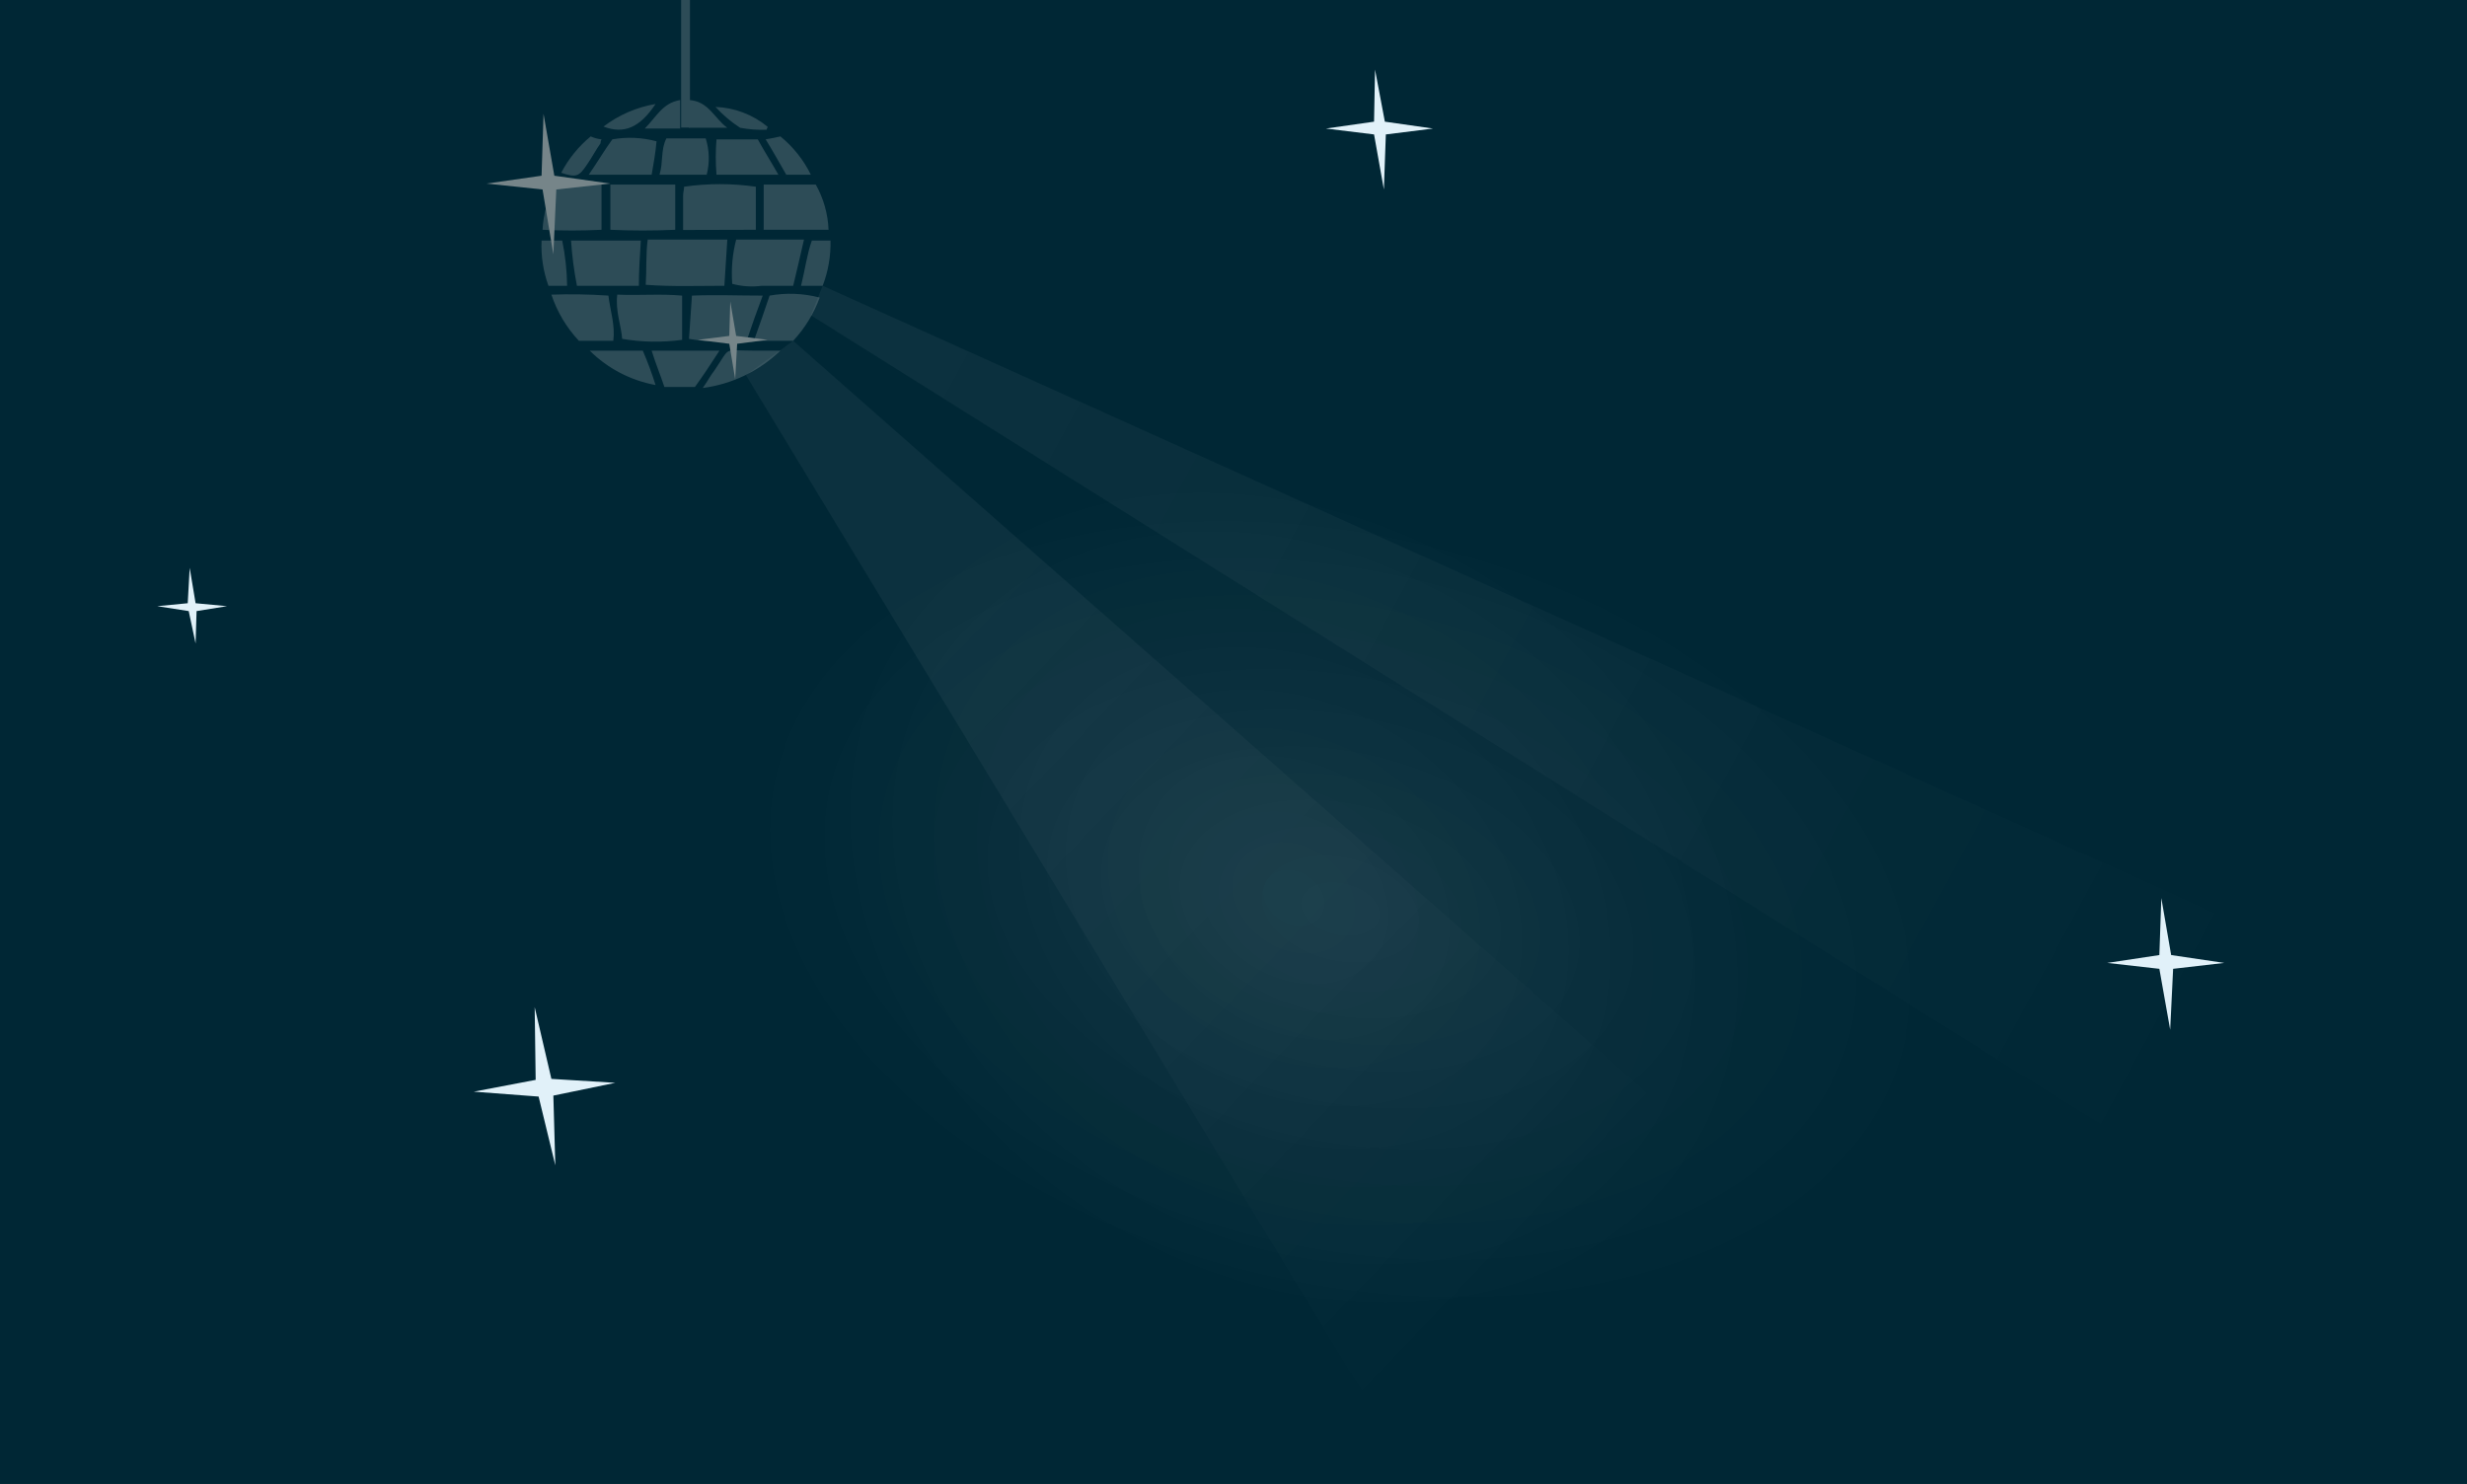
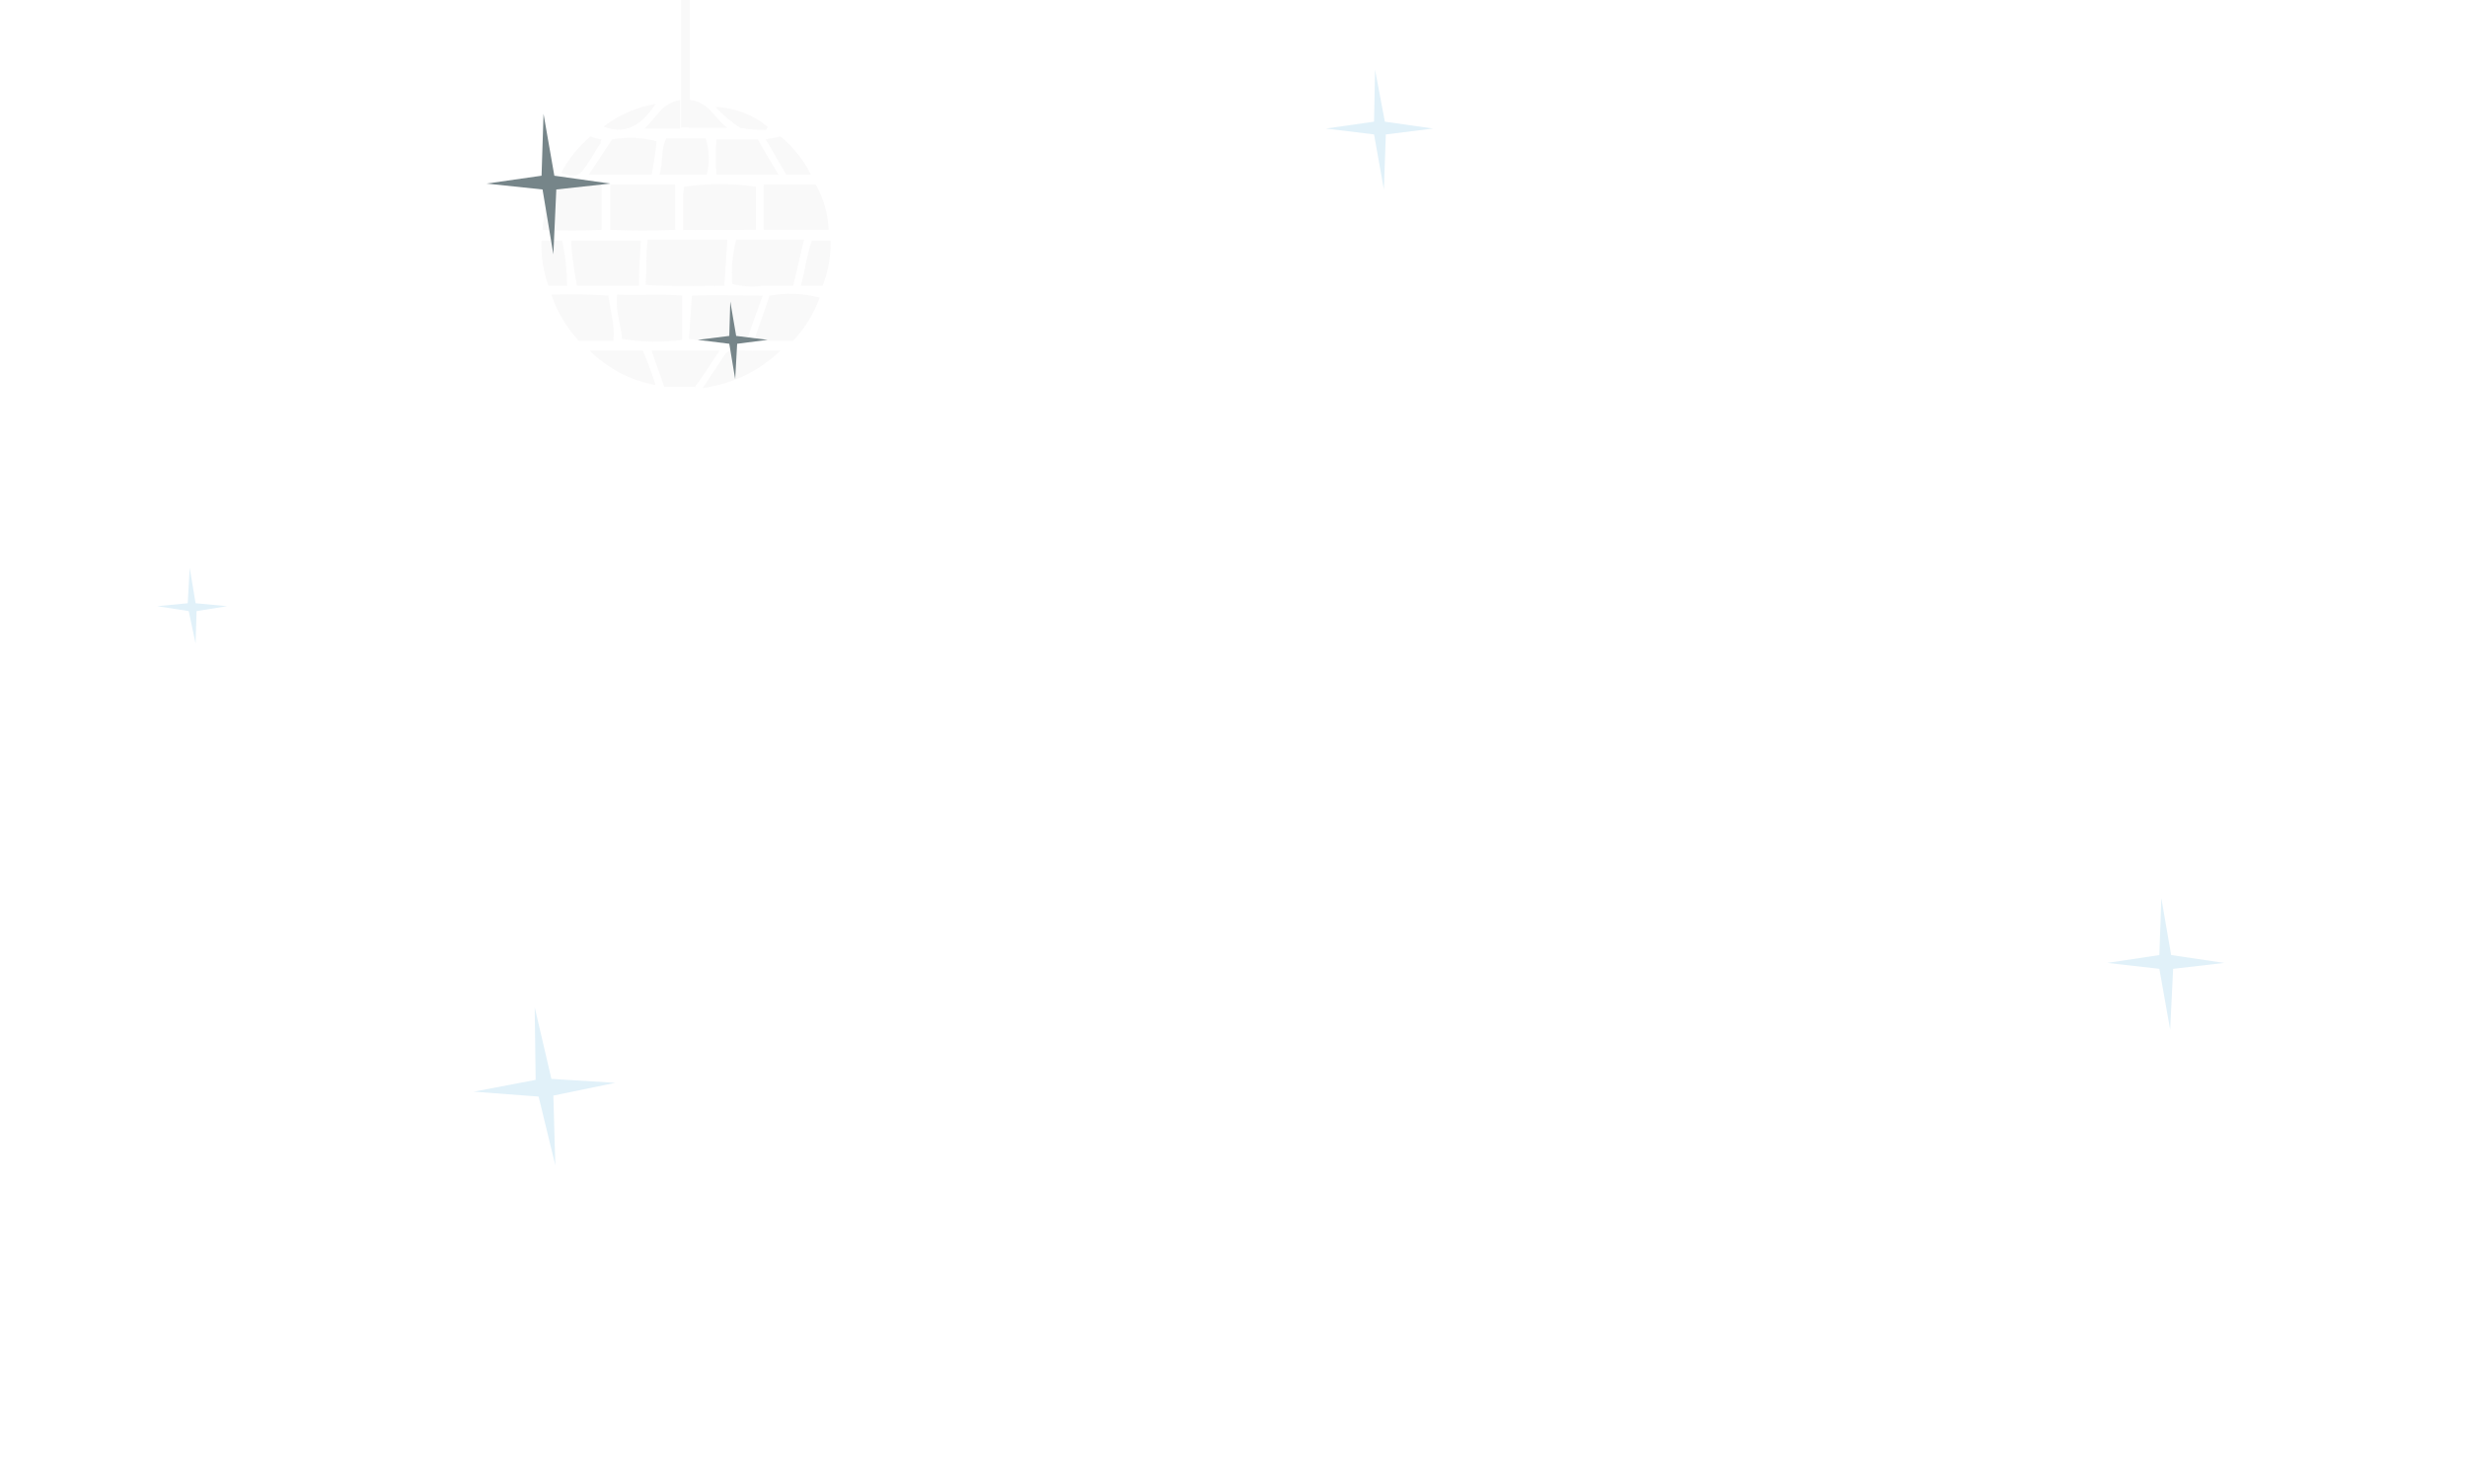
<svg xmlns="http://www.w3.org/2000/svg" xmlns:xlink="http://www.w3.org/1999/xlink" id="Layer_1" data-name="Layer 1" viewBox="0 0 251 151">
  <defs>
-     <style>.cls-1{fill:#002735;}.cls-2,.cls-3{opacity:0.1;}.cls-2,.cls-3,.cls-8,.cls-9{isolation:isolate;}.cls-2{fill:url(#radial-gradient);}.cls-3{fill:url(#radial-gradient-2);}.cls-4{fill:#e1f1f9;}.cls-5{opacity:0.2;}.cls-6{fill:#e1dfe0;}.cls-7{fill:#768589;}.cls-8,.cls-9{opacity:0.05;}.cls-8{fill:url(#linear-gradient);}.cls-9{fill:url(#linear-gradient-2);}</style>
+     <style>.cls-1{opacity: 0}.cls-2,.cls-3{opacity:0.1;}.cls-2,.cls-3,.cls-8,.cls-9{isolation:isolate;}.cls-2{fill:url(#radial-gradient);}.cls-3{fill:url(#radial-gradient-2);}.cls-4{fill:#e1f1f9;}.cls-5{opacity:0.2;}.cls-6{fill:#e1dfe0;}.cls-7{fill:#768589;}.cls-8,.cls-9{opacity:0.05;}.cls-8{fill:url(#linear-gradient);}.cls-9{fill:url(#linear-gradient-2);}</style>
    <radialGradient id="radial-gradient" cx="-1379.68" cy="-557.39" r="71.68" gradientTransform="matrix(0.84, 0.21, -0.14, 0.54, 1217.27, 683.23)" gradientUnits="userSpaceOnUse">
      <stop offset="0" stop-color="#fff" stop-opacity="0.5" />
      <stop offset="0.4" stop-color="#fff" stop-opacity="0.26" />
      <stop offset="1" stop-color="#fff" stop-opacity="0" />
    </radialGradient>
    <radialGradient id="radial-gradient-2" cx="-1404.35" cy="-107.88" r="71.77" gradientTransform="matrix(0.59, 0.38, -0.3, 0.47, 927.85, 675.72)" xlink:href="#radial-gradient" />
    <linearGradient id="linear-gradient" x1="136.29" y1="-355.36" x2="71.91" y2="-416.87" gradientTransform="translate(227.5 -287.88) rotate(180)" gradientUnits="userSpaceOnUse">
      <stop offset="0" stop-color="#fff" />
      <stop offset="1" stop-color="#fff" stop-opacity="0" />
    </linearGradient>
    <linearGradient id="linear-gradient-2" x1="135.69" y1="-323.04" x2="2.7" y2="-394.87" xlink:href="#linear-gradient" />
  </defs>
  <rect class="cls-1" width="251" height="151" />
  <path class="cls-2" d="M211.4,73.28l-18.2,72.8a11.64,11.64,0,0,1-14,8.4l-119.5-30a11.64,11.64,0,0,1-8.4-14l18.3-72.8a11.64,11.64,0,0,1,14-8.4l119.5,30A11.48,11.48,0,0,1,211.4,73.28Z" />
  <path class="cls-3" d="M199.4,95.08,158,160.18a10.59,10.59,0,0,1-14.5,3.2l-82.1-52.2a10.59,10.59,0,0,1-3.2-14.5l41.4-65.1a10.59,10.59,0,0,1,14.5-3.2l82.1,52.3A10.4,10.4,0,0,1,199.4,95.08Z" />
  <polygon class="cls-4" points="226.3 97.98 221.1 98.58 220.8 104.78 219.7 98.58 214.4 97.98 219.7 97.18 219.9 91.38 220.9 97.18 226.3 97.98" />
  <polygon class="cls-4" points="145.8 13.08 141 13.68 140.8 19.28 139.8 13.68 134.9 13.08 139.8 12.38 139.9 7.08 140.9 12.38 145.8 13.08" />
  <polygon class="cls-4" points="48.2 111.08 54.5 109.88 54.4 102.48 56.1 109.78 62.6 110.18 56.3 111.48 56.5 118.58 54.8 111.58 48.2 111.08" />
  <polygon class="cls-4" points="16 61.68 19.1 61.38 19.3 57.78 19.9 61.38 23.1 61.68 20 62.18 19.9 65.48 19.2 62.18 16 61.68" />
  <g class="cls-5">
    <path class="cls-6" d="M74,24.38H65.9c-.2,1.5-.1,3-.2,4.6,2.7.2,5.3.1,8,.1C73.8,27.48,73.9,26,74,24.38Zm2.9-1V19a25.48,25.48,0,0,0-7.3,0c0,.3-.1.6-.1.9v3.5Zm-18.8,1.1a36.21,36.21,0,0,0,.6,4.6H65c0-1.5.1-3,.2-4.6Zm4-1.1q3.3.15,6.6,0v-4.6H62.1Zm19.7,1H74.9a13.75,13.75,0,0,0-.4,4.5,7.62,7.62,0,0,0,3,.2h3.2C81.1,27.48,81.4,26.08,81.8,24.38Zm-12.4,5.7c-2.2-.2-4.3,0-6.6-.1-.2,1.7.4,3.1.5,4.5a20.16,20.16,0,0,0,6.1.1Zm8.2,0c-2.5,0-4.8-.1-7.2,0-.1,1.6-.2,3-.3,4.4a19,19,0,0,0,5.9.1C76.5,33.08,77,31.68,77.6,30.08ZM83,18.78H77.7v4.6h6.6A10.22,10.22,0,0,0,83,18.78Zm-21.8,0H56.5a10.78,10.78,0,0,0-1.3,4.6q3,.15,6,0Zm1.2,15.9c.2-1.6-.3-3-.5-4.6a55.64,55.64,0,0,0-5.8-.1,12.78,12.78,0,0,0,2.8,4.7Zm14.3,0h4a13,13,0,0,0,2.7-4.4,11.87,11.87,0,0,0-5.1-.2C77.8,31.58,77.3,33,76.7,34.68ZM66.3,17.78c.2-1.1.4-2.3.5-3.4a10.36,10.36,0,0,0-4.5-.2c-.8,1.1-1.5,2.3-2.4,3.6Zm10.8-3.6H72.9a21.63,21.63,0,0,0,0,3.6h6.3C78.4,16.38,77.7,15.28,77.1,14.18ZM66.3,35.68c.4,1.3.9,2.5,1.3,3.7h3.1c.8-1.1,1.6-2.3,2.5-3.7Zm4.3-21.6H67.8c-.6,1.2-.3,2.4-.7,3.7h4.8a6.69,6.69,0,0,0-.1-3.7Zm8.8,21.6H76.6c-3.1,0-2.2-.5-3.9,2-.4.5-.7,1.1-1.2,1.8A14,14,0,0,0,79.4,35.68Zm-14,0H60a12.79,12.79,0,0,0,6.7,3.5A36.16,36.16,0,0,0,65.4,35.68Zm19.1-11.2H82.6c-.5,1.4-.7,3-1.1,4.6h2.2A12.06,12.06,0,0,0,84.5,24.48Zm-26.8,4.6a24,24,0,0,0-.5-4.6H55.1a12,12,0,0,0,.7,4.6Zm21.7-15.2q-.6.15-1.5.3c.8,1.3,1.4,2.4,2.1,3.6h2.5A11.65,11.65,0,0,0,79.4,13.88Zm-9.3-3.7V13H74C72.7,12.08,72.1,10.28,70.1,10.18Zm-10,3.7a11.93,11.93,0,0,0-3,3.7c1.5.5,1.8.4,2.6-.8.5-.7.9-1.5,1.4-2.2a.76.76,0,0,1,.1-.4A3.54,3.54,0,0,1,60.1,13.88Zm9.1-3.7c-1.8.3-2.4,1.7-3.6,2.9h3.6Zm-7.8,2.7c2.1.8,3.7.1,5.3-2.3A12.1,12.1,0,0,0,61.4,12.88Zm11.4-2A12.66,12.66,0,0,0,75.3,13a11.84,11.84,0,0,0,2.7.2c0-.1.1-.2.1-.3A8.85,8.85,0,0,0,72.8,10.88Z" />
    <rect class="cls-6" x="69.3" y="-6.62" width="0.9" height="19.6" />
  </g>
  <polygon class="cls-7" points="78.1 34.58 75 34.98 74.8 38.58 74.2 34.98 71 34.58 74.2 34.18 74.3 30.68 74.9 34.18 78.1 34.58" />
  <polygon class="cls-7" points="62.1 18.68 56.6 19.28 56.3 25.88 55.2 19.28 49.5 18.68 55.1 17.88 55.3 11.58 56.4 17.88 62.1 18.68" />
  <polygon class="cls-8" points="212.5 150.78 80.7 34.68 75.9 38.18 143.9 150.38 212.5 150.78" />
  <polygon class="cls-9" points="82.5 32.08 243.5 133.08 243.5 101.08 83.7 29.08 82.5 32.08" />
</svg>
